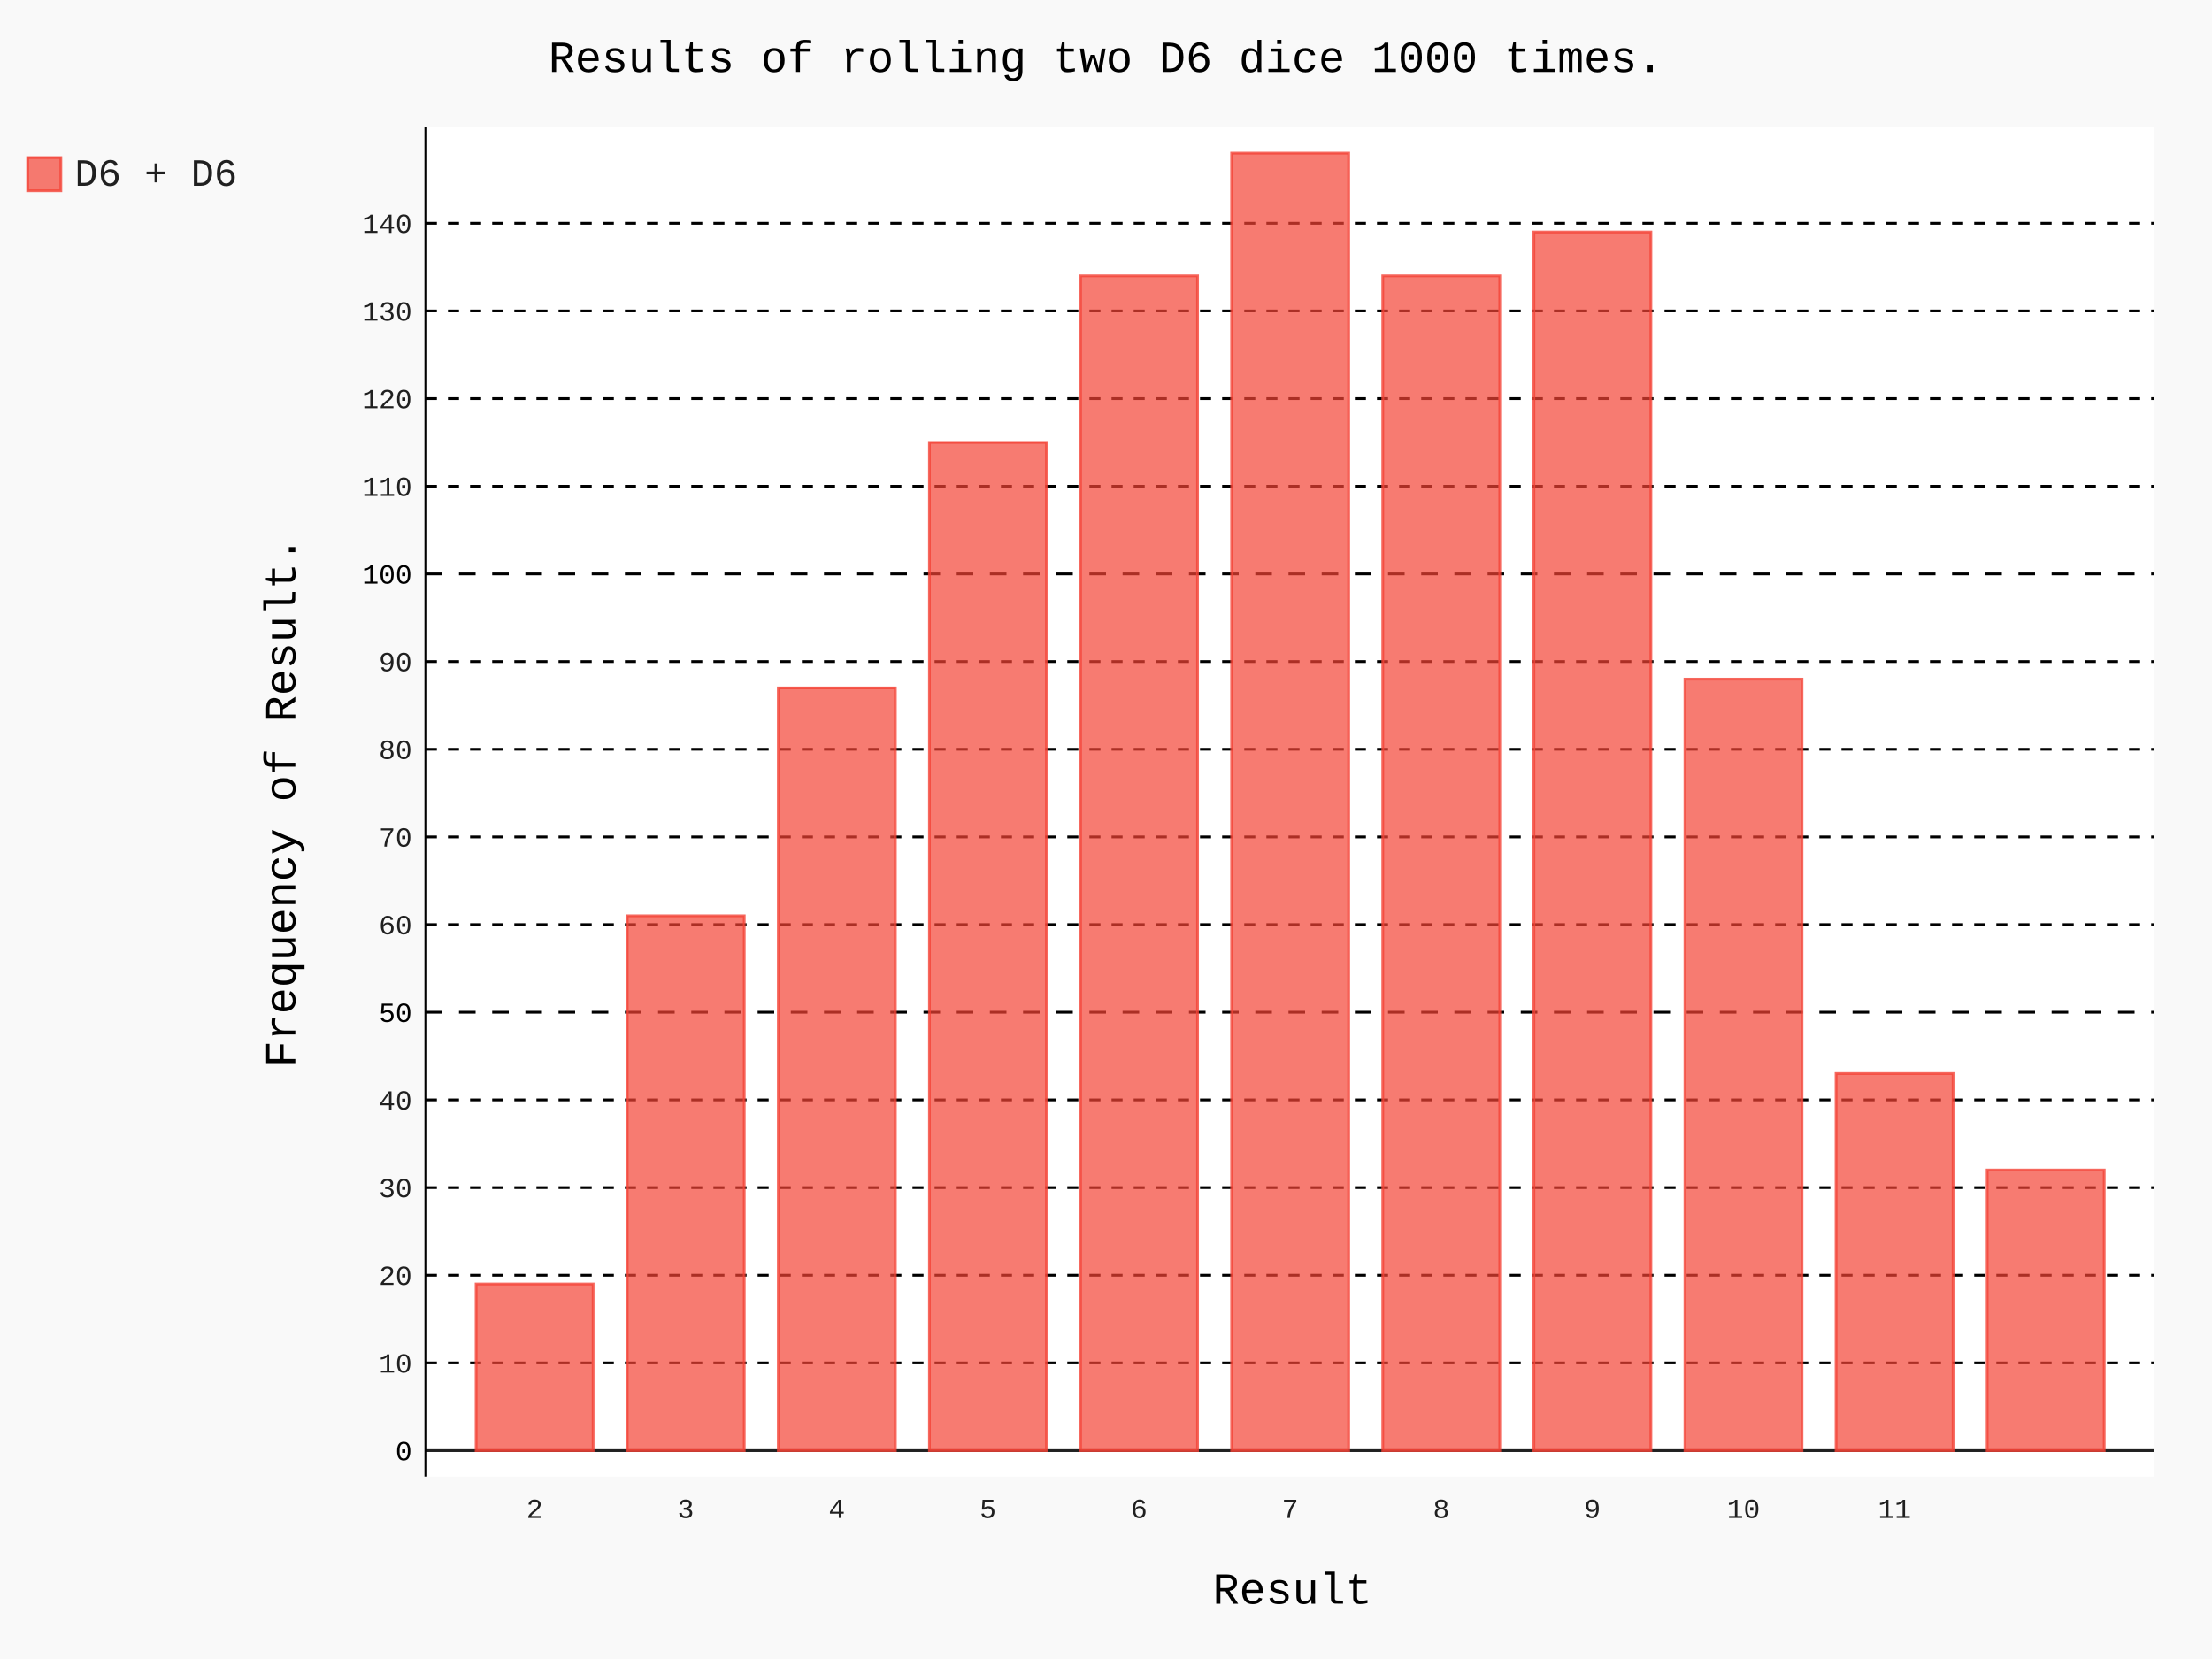
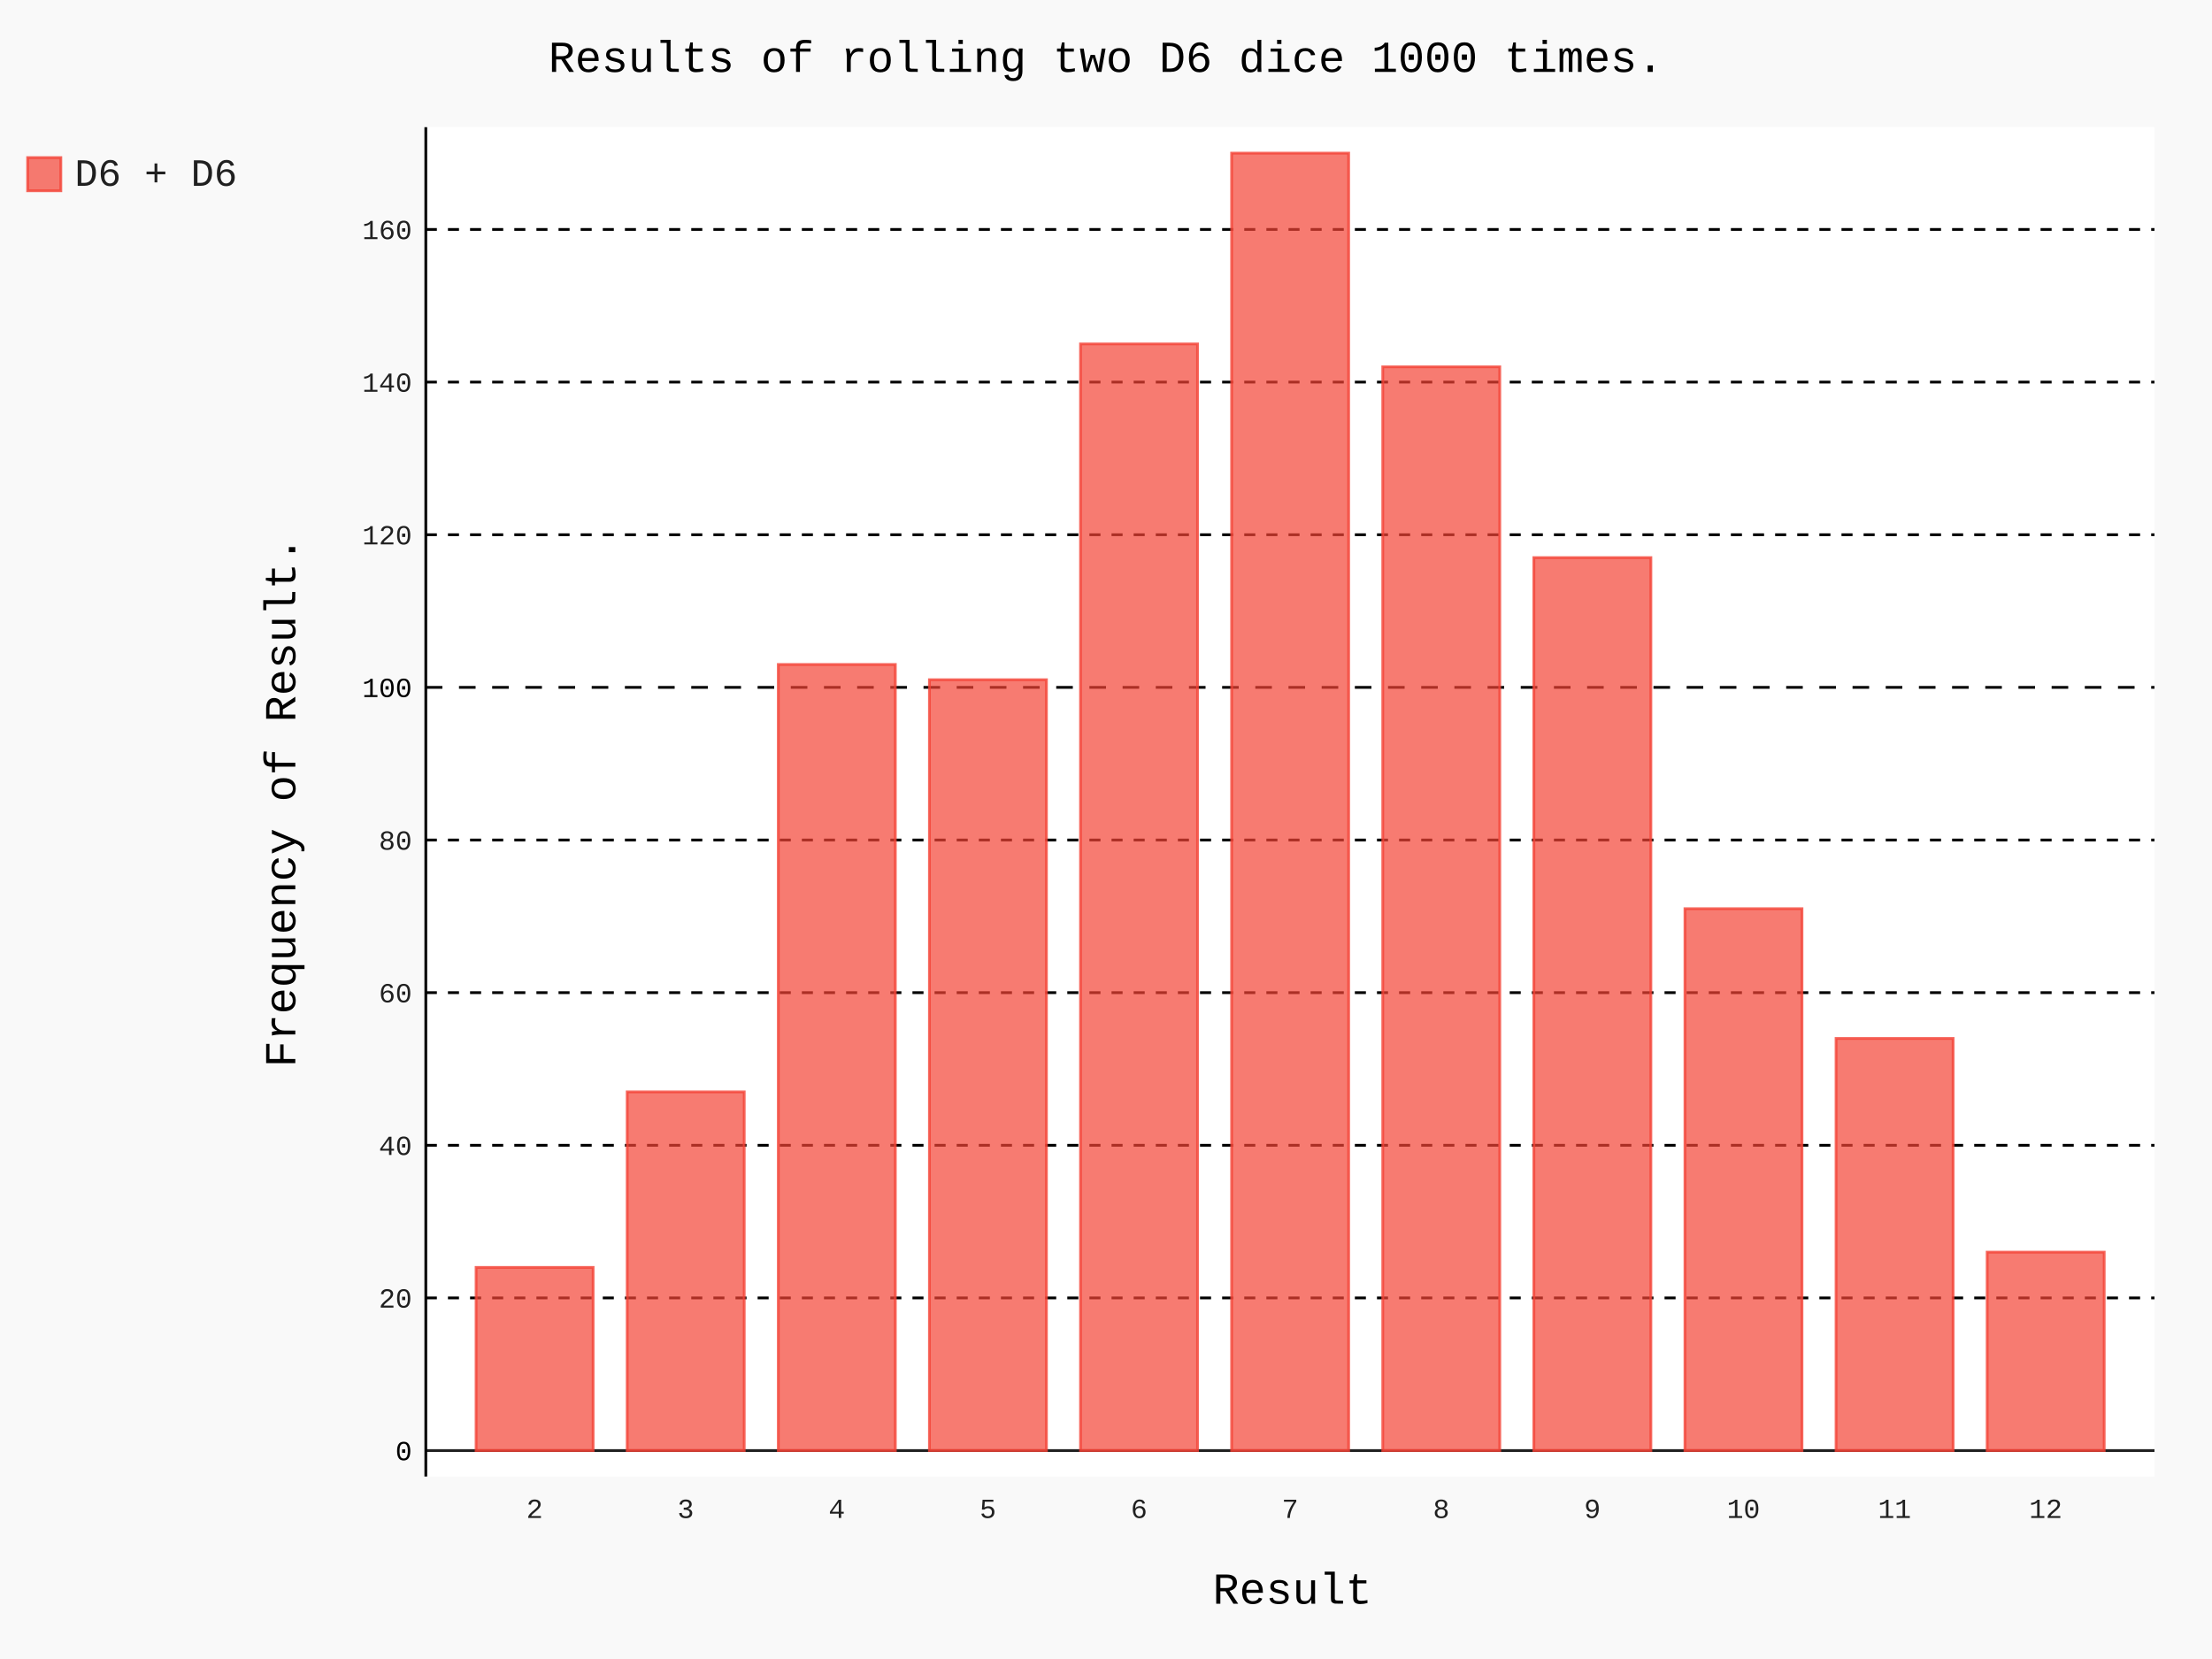
- <svg xmlns="http://www.w3.org/2000/svg" id="chart-e8327537-d4fa-414f-a597-b909f12952e0" class="pygal-chart" viewBox="0 0 800 600">
+ <svg xmlns="http://www.w3.org/2000/svg" id="chart-1be6296a-5829-481f-843a-7afefa751c58" class="pygal-chart" viewBox="0 0 800 600">
  <defs>
-     <style type="text/css">#chart-e8327537-d4fa-414f-a597-b909f12952e0{-webkit-user-select:none;-webkit-font-smoothing:antialiased;font-family:Consolas,"Liberation Mono",Menlo,Courier,monospace}#chart-e8327537-d4fa-414f-a597-b909f12952e0 .title{font-family:Consolas,"Liberation Mono",Menlo,Courier,monospace;font-size:16px}#chart-e8327537-d4fa-414f-a597-b909f12952e0 .legends .legend text{font-family:Consolas,"Liberation Mono",Menlo,Courier,monospace;font-size:14px}#chart-e8327537-d4fa-414f-a597-b909f12952e0 .axis text{font-family:Consolas,"Liberation Mono",Menlo,Courier,monospace;font-size:10px}#chart-e8327537-d4fa-414f-a597-b909f12952e0 .axis text.major{font-family:Consolas,"Liberation Mono",Menlo,Courier,monospace;font-size:10px}#chart-e8327537-d4fa-414f-a597-b909f12952e0 .text-overlay text.value{font-family:Consolas,"Liberation Mono",Menlo,Courier,monospace;font-size:16px}#chart-e8327537-d4fa-414f-a597-b909f12952e0 .text-overlay text.label{font-family:Consolas,"Liberation Mono",Menlo,Courier,monospace;font-size:10px}#chart-e8327537-d4fa-414f-a597-b909f12952e0 .tooltip{font-family:Consolas,"Liberation Mono",Menlo,Courier,monospace;font-size:14px}#chart-e8327537-d4fa-414f-a597-b909f12952e0 text.no_data{font-family:Consolas,"Liberation Mono",Menlo,Courier,monospace;font-size:64px}
- #chart-e8327537-d4fa-414f-a597-b909f12952e0{background-color:rgba(249,249,249,1)}#chart-e8327537-d4fa-414f-a597-b909f12952e0 path,#chart-e8327537-d4fa-414f-a597-b909f12952e0 line,#chart-e8327537-d4fa-414f-a597-b909f12952e0 rect,#chart-e8327537-d4fa-414f-a597-b909f12952e0 circle{-webkit-transition:150ms;-moz-transition:150ms;transition:150ms}#chart-e8327537-d4fa-414f-a597-b909f12952e0 .graph &gt; .background{fill:rgba(249,249,249,1)}#chart-e8327537-d4fa-414f-a597-b909f12952e0 .plot &gt; .background{fill:rgba(255,255,255,1)}#chart-e8327537-d4fa-414f-a597-b909f12952e0 .graph{fill:rgba(0,0,0,.87)}#chart-e8327537-d4fa-414f-a597-b909f12952e0 text.no_data{fill:rgba(0,0,0,1)}#chart-e8327537-d4fa-414f-a597-b909f12952e0 .title{fill:rgba(0,0,0,1)}#chart-e8327537-d4fa-414f-a597-b909f12952e0 .legends .legend text{fill:rgba(0,0,0,.87)}#chart-e8327537-d4fa-414f-a597-b909f12952e0 .legends .legend:hover text{fill:rgba(0,0,0,1)}#chart-e8327537-d4fa-414f-a597-b909f12952e0 .axis .line{stroke:rgba(0,0,0,1)}#chart-e8327537-d4fa-414f-a597-b909f12952e0 .axis .guide.line{stroke:rgba(0,0,0,.54)}#chart-e8327537-d4fa-414f-a597-b909f12952e0 .axis .major.line{stroke:rgba(0,0,0,.87)}#chart-e8327537-d4fa-414f-a597-b909f12952e0 .axis text.major{fill:rgba(0,0,0,1)}#chart-e8327537-d4fa-414f-a597-b909f12952e0 .axis.y .guides:hover .guide.line,#chart-e8327537-d4fa-414f-a597-b909f12952e0 .line-graph .axis.x .guides:hover .guide.line,#chart-e8327537-d4fa-414f-a597-b909f12952e0 .stackedline-graph .axis.x .guides:hover .guide.line,#chart-e8327537-d4fa-414f-a597-b909f12952e0 .xy-graph .axis.x .guides:hover .guide.line{stroke:rgba(0,0,0,1)}#chart-e8327537-d4fa-414f-a597-b909f12952e0 .axis .guides:hover text{fill:rgba(0,0,0,1)}#chart-e8327537-d4fa-414f-a597-b909f12952e0 .reactive{fill-opacity:.7;stroke-opacity:.8;stroke-width:1}#chart-e8327537-d4fa-414f-a597-b909f12952e0 .ci{stroke:rgba(0,0,0,.87)}#chart-e8327537-d4fa-414f-a597-b909f12952e0 .reactive.active,#chart-e8327537-d4fa-414f-a597-b909f12952e0 .active .reactive{fill-opacity:.8;stroke-opacity:.9;stroke-width:4}#chart-e8327537-d4fa-414f-a597-b909f12952e0 .ci .reactive.active{stroke-width:1.5}#chart-e8327537-d4fa-414f-a597-b909f12952e0 .series text{fill:rgba(0,0,0,1)}#chart-e8327537-d4fa-414f-a597-b909f12952e0 .tooltip rect{fill:rgba(255,255,255,1);stroke:rgba(0,0,0,1);-webkit-transition:opacity 150ms;-moz-transition:opacity 150ms;transition:opacity 150ms}#chart-e8327537-d4fa-414f-a597-b909f12952e0 .tooltip .label{fill:rgba(0,0,0,.87)}#chart-e8327537-d4fa-414f-a597-b909f12952e0 .tooltip .label{fill:rgba(0,0,0,.87)}#chart-e8327537-d4fa-414f-a597-b909f12952e0 .tooltip .legend{font-size:.8em;fill:rgba(0,0,0,.54)}#chart-e8327537-d4fa-414f-a597-b909f12952e0 .tooltip .x_label{font-size:.6em;fill:rgba(0,0,0,1)}#chart-e8327537-d4fa-414f-a597-b909f12952e0 .tooltip .xlink{font-size:.5em;text-decoration:underline}#chart-e8327537-d4fa-414f-a597-b909f12952e0 .tooltip .value{font-size:1.5em}#chart-e8327537-d4fa-414f-a597-b909f12952e0 .bound{font-size:.5em}#chart-e8327537-d4fa-414f-a597-b909f12952e0 .max-value{font-size:.75em;fill:rgba(0,0,0,.54)}#chart-e8327537-d4fa-414f-a597-b909f12952e0 .map-element{fill:rgba(255,255,255,1);stroke:rgba(0,0,0,.54) !important}#chart-e8327537-d4fa-414f-a597-b909f12952e0 .map-element .reactive{fill-opacity:inherit;stroke-opacity:inherit}#chart-e8327537-d4fa-414f-a597-b909f12952e0 .color-0,#chart-e8327537-d4fa-414f-a597-b909f12952e0 .color-0 a:visited{stroke:#F44336;fill:#F44336}#chart-e8327537-d4fa-414f-a597-b909f12952e0 .text-overlay .color-0 text{fill:black}
- #chart-e8327537-d4fa-414f-a597-b909f12952e0 text.no_data{text-anchor:middle}#chart-e8327537-d4fa-414f-a597-b909f12952e0 .guide.line{fill:none}#chart-e8327537-d4fa-414f-a597-b909f12952e0 .centered{text-anchor:middle}#chart-e8327537-d4fa-414f-a597-b909f12952e0 .title{text-anchor:middle}#chart-e8327537-d4fa-414f-a597-b909f12952e0 .legends .legend text{fill-opacity:1}#chart-e8327537-d4fa-414f-a597-b909f12952e0 .axis.x text{text-anchor:middle}#chart-e8327537-d4fa-414f-a597-b909f12952e0 .axis.x:not(.web) text[transform]{text-anchor:start}#chart-e8327537-d4fa-414f-a597-b909f12952e0 .axis.x:not(.web) text[transform].backwards{text-anchor:end}#chart-e8327537-d4fa-414f-a597-b909f12952e0 .axis.y text{text-anchor:end}#chart-e8327537-d4fa-414f-a597-b909f12952e0 .axis.y text[transform].backwards{text-anchor:start}#chart-e8327537-d4fa-414f-a597-b909f12952e0 .axis.y2 text{text-anchor:start}#chart-e8327537-d4fa-414f-a597-b909f12952e0 .axis.y2 text[transform].backwards{text-anchor:end}#chart-e8327537-d4fa-414f-a597-b909f12952e0 .axis .guide.line{stroke-dasharray:4,4;stroke:black}#chart-e8327537-d4fa-414f-a597-b909f12952e0 .axis .major.guide.line{stroke-dasharray:6,6;stroke:black}#chart-e8327537-d4fa-414f-a597-b909f12952e0 .horizontal .axis.y .guide.line,#chart-e8327537-d4fa-414f-a597-b909f12952e0 .horizontal .axis.y2 .guide.line,#chart-e8327537-d4fa-414f-a597-b909f12952e0 .vertical .axis.x .guide.line{opacity:0}#chart-e8327537-d4fa-414f-a597-b909f12952e0 .horizontal .axis.always_show .guide.line,#chart-e8327537-d4fa-414f-a597-b909f12952e0 .vertical .axis.always_show .guide.line{opacity:1 !important}#chart-e8327537-d4fa-414f-a597-b909f12952e0 .axis.y .guides:hover .guide.line,#chart-e8327537-d4fa-414f-a597-b909f12952e0 .axis.y2 .guides:hover .guide.line,#chart-e8327537-d4fa-414f-a597-b909f12952e0 .axis.x .guides:hover .guide.line{opacity:1}#chart-e8327537-d4fa-414f-a597-b909f12952e0 .axis .guides:hover text{opacity:1}#chart-e8327537-d4fa-414f-a597-b909f12952e0 .nofill{fill:none}#chart-e8327537-d4fa-414f-a597-b909f12952e0 .subtle-fill{fill-opacity:.2}#chart-e8327537-d4fa-414f-a597-b909f12952e0 .dot{stroke-width:1px;fill-opacity:1;stroke-opacity:1}#chart-e8327537-d4fa-414f-a597-b909f12952e0 .dot.active{stroke-width:5px}#chart-e8327537-d4fa-414f-a597-b909f12952e0 .dot.negative{fill:transparent}#chart-e8327537-d4fa-414f-a597-b909f12952e0 text,#chart-e8327537-d4fa-414f-a597-b909f12952e0 tspan{stroke:none !important}#chart-e8327537-d4fa-414f-a597-b909f12952e0 .series text.active{opacity:1}#chart-e8327537-d4fa-414f-a597-b909f12952e0 .tooltip rect{fill-opacity:.95;stroke-width:.5}#chart-e8327537-d4fa-414f-a597-b909f12952e0 .tooltip text{fill-opacity:1}#chart-e8327537-d4fa-414f-a597-b909f12952e0 .showable{visibility:hidden}#chart-e8327537-d4fa-414f-a597-b909f12952e0 .showable.shown{visibility:visible}#chart-e8327537-d4fa-414f-a597-b909f12952e0 .gauge-background{fill:rgba(229,229,229,1);stroke:none}#chart-e8327537-d4fa-414f-a597-b909f12952e0 .bg-lines{stroke:rgba(249,249,249,1);stroke-width:2px}</style>
+     <style type="text/css">#chart-1be6296a-5829-481f-843a-7afefa751c58{-webkit-user-select:none;-webkit-font-smoothing:antialiased;font-family:Consolas,"Liberation Mono",Menlo,Courier,monospace}#chart-1be6296a-5829-481f-843a-7afefa751c58 .title{font-family:Consolas,"Liberation Mono",Menlo,Courier,monospace;font-size:16px}#chart-1be6296a-5829-481f-843a-7afefa751c58 .legends .legend text{font-family:Consolas,"Liberation Mono",Menlo,Courier,monospace;font-size:14px}#chart-1be6296a-5829-481f-843a-7afefa751c58 .axis text{font-family:Consolas,"Liberation Mono",Menlo,Courier,monospace;font-size:10px}#chart-1be6296a-5829-481f-843a-7afefa751c58 .axis text.major{font-family:Consolas,"Liberation Mono",Menlo,Courier,monospace;font-size:10px}#chart-1be6296a-5829-481f-843a-7afefa751c58 .text-overlay text.value{font-family:Consolas,"Liberation Mono",Menlo,Courier,monospace;font-size:16px}#chart-1be6296a-5829-481f-843a-7afefa751c58 .text-overlay text.label{font-family:Consolas,"Liberation Mono",Menlo,Courier,monospace;font-size:10px}#chart-1be6296a-5829-481f-843a-7afefa751c58 .tooltip{font-family:Consolas,"Liberation Mono",Menlo,Courier,monospace;font-size:14px}#chart-1be6296a-5829-481f-843a-7afefa751c58 text.no_data{font-family:Consolas,"Liberation Mono",Menlo,Courier,monospace;font-size:64px}
+ #chart-1be6296a-5829-481f-843a-7afefa751c58{background-color:rgba(249,249,249,1)}#chart-1be6296a-5829-481f-843a-7afefa751c58 path,#chart-1be6296a-5829-481f-843a-7afefa751c58 line,#chart-1be6296a-5829-481f-843a-7afefa751c58 rect,#chart-1be6296a-5829-481f-843a-7afefa751c58 circle{-webkit-transition:150ms;-moz-transition:150ms;transition:150ms}#chart-1be6296a-5829-481f-843a-7afefa751c58 .graph &gt; .background{fill:rgba(249,249,249,1)}#chart-1be6296a-5829-481f-843a-7afefa751c58 .plot &gt; .background{fill:rgba(255,255,255,1)}#chart-1be6296a-5829-481f-843a-7afefa751c58 .graph{fill:rgba(0,0,0,.87)}#chart-1be6296a-5829-481f-843a-7afefa751c58 text.no_data{fill:rgba(0,0,0,1)}#chart-1be6296a-5829-481f-843a-7afefa751c58 .title{fill:rgba(0,0,0,1)}#chart-1be6296a-5829-481f-843a-7afefa751c58 .legends .legend text{fill:rgba(0,0,0,.87)}#chart-1be6296a-5829-481f-843a-7afefa751c58 .legends .legend:hover text{fill:rgba(0,0,0,1)}#chart-1be6296a-5829-481f-843a-7afefa751c58 .axis .line{stroke:rgba(0,0,0,1)}#chart-1be6296a-5829-481f-843a-7afefa751c58 .axis .guide.line{stroke:rgba(0,0,0,.54)}#chart-1be6296a-5829-481f-843a-7afefa751c58 .axis .major.line{stroke:rgba(0,0,0,.87)}#chart-1be6296a-5829-481f-843a-7afefa751c58 .axis text.major{fill:rgba(0,0,0,1)}#chart-1be6296a-5829-481f-843a-7afefa751c58 .axis.y .guides:hover .guide.line,#chart-1be6296a-5829-481f-843a-7afefa751c58 .line-graph .axis.x .guides:hover .guide.line,#chart-1be6296a-5829-481f-843a-7afefa751c58 .stackedline-graph .axis.x .guides:hover .guide.line,#chart-1be6296a-5829-481f-843a-7afefa751c58 .xy-graph .axis.x .guides:hover .guide.line{stroke:rgba(0,0,0,1)}#chart-1be6296a-5829-481f-843a-7afefa751c58 .axis .guides:hover text{fill:rgba(0,0,0,1)}#chart-1be6296a-5829-481f-843a-7afefa751c58 .reactive{fill-opacity:.7;stroke-opacity:.8;stroke-width:1}#chart-1be6296a-5829-481f-843a-7afefa751c58 .ci{stroke:rgba(0,0,0,.87)}#chart-1be6296a-5829-481f-843a-7afefa751c58 .reactive.active,#chart-1be6296a-5829-481f-843a-7afefa751c58 .active .reactive{fill-opacity:.8;stroke-opacity:.9;stroke-width:4}#chart-1be6296a-5829-481f-843a-7afefa751c58 .ci .reactive.active{stroke-width:1.5}#chart-1be6296a-5829-481f-843a-7afefa751c58 .series text{fill:rgba(0,0,0,1)}#chart-1be6296a-5829-481f-843a-7afefa751c58 .tooltip rect{fill:rgba(255,255,255,1);stroke:rgba(0,0,0,1);-webkit-transition:opacity 150ms;-moz-transition:opacity 150ms;transition:opacity 150ms}#chart-1be6296a-5829-481f-843a-7afefa751c58 .tooltip .label{fill:rgba(0,0,0,.87)}#chart-1be6296a-5829-481f-843a-7afefa751c58 .tooltip .label{fill:rgba(0,0,0,.87)}#chart-1be6296a-5829-481f-843a-7afefa751c58 .tooltip .legend{font-size:.8em;fill:rgba(0,0,0,.54)}#chart-1be6296a-5829-481f-843a-7afefa751c58 .tooltip .x_label{font-size:.6em;fill:rgba(0,0,0,1)}#chart-1be6296a-5829-481f-843a-7afefa751c58 .tooltip .xlink{font-size:.5em;text-decoration:underline}#chart-1be6296a-5829-481f-843a-7afefa751c58 .tooltip .value{font-size:1.5em}#chart-1be6296a-5829-481f-843a-7afefa751c58 .bound{font-size:.5em}#chart-1be6296a-5829-481f-843a-7afefa751c58 .max-value{font-size:.75em;fill:rgba(0,0,0,.54)}#chart-1be6296a-5829-481f-843a-7afefa751c58 .map-element{fill:rgba(255,255,255,1);stroke:rgba(0,0,0,.54) !important}#chart-1be6296a-5829-481f-843a-7afefa751c58 .map-element .reactive{fill-opacity:inherit;stroke-opacity:inherit}#chart-1be6296a-5829-481f-843a-7afefa751c58 .color-0,#chart-1be6296a-5829-481f-843a-7afefa751c58 .color-0 a:visited{stroke:#F44336;fill:#F44336}#chart-1be6296a-5829-481f-843a-7afefa751c58 .text-overlay .color-0 text{fill:black}
+ #chart-1be6296a-5829-481f-843a-7afefa751c58 text.no_data{text-anchor:middle}#chart-1be6296a-5829-481f-843a-7afefa751c58 .guide.line{fill:none}#chart-1be6296a-5829-481f-843a-7afefa751c58 .centered{text-anchor:middle}#chart-1be6296a-5829-481f-843a-7afefa751c58 .title{text-anchor:middle}#chart-1be6296a-5829-481f-843a-7afefa751c58 .legends .legend text{fill-opacity:1}#chart-1be6296a-5829-481f-843a-7afefa751c58 .axis.x text{text-anchor:middle}#chart-1be6296a-5829-481f-843a-7afefa751c58 .axis.x:not(.web) text[transform]{text-anchor:start}#chart-1be6296a-5829-481f-843a-7afefa751c58 .axis.x:not(.web) text[transform].backwards{text-anchor:end}#chart-1be6296a-5829-481f-843a-7afefa751c58 .axis.y text{text-anchor:end}#chart-1be6296a-5829-481f-843a-7afefa751c58 .axis.y text[transform].backwards{text-anchor:start}#chart-1be6296a-5829-481f-843a-7afefa751c58 .axis.y2 text{text-anchor:start}#chart-1be6296a-5829-481f-843a-7afefa751c58 .axis.y2 text[transform].backwards{text-anchor:end}#chart-1be6296a-5829-481f-843a-7afefa751c58 .axis .guide.line{stroke-dasharray:4,4;stroke:black}#chart-1be6296a-5829-481f-843a-7afefa751c58 .axis .major.guide.line{stroke-dasharray:6,6;stroke:black}#chart-1be6296a-5829-481f-843a-7afefa751c58 .horizontal .axis.y .guide.line,#chart-1be6296a-5829-481f-843a-7afefa751c58 .horizontal .axis.y2 .guide.line,#chart-1be6296a-5829-481f-843a-7afefa751c58 .vertical .axis.x .guide.line{opacity:0}#chart-1be6296a-5829-481f-843a-7afefa751c58 .horizontal .axis.always_show .guide.line,#chart-1be6296a-5829-481f-843a-7afefa751c58 .vertical .axis.always_show .guide.line{opacity:1 !important}#chart-1be6296a-5829-481f-843a-7afefa751c58 .axis.y .guides:hover .guide.line,#chart-1be6296a-5829-481f-843a-7afefa751c58 .axis.y2 .guides:hover .guide.line,#chart-1be6296a-5829-481f-843a-7afefa751c58 .axis.x .guides:hover .guide.line{opacity:1}#chart-1be6296a-5829-481f-843a-7afefa751c58 .axis .guides:hover text{opacity:1}#chart-1be6296a-5829-481f-843a-7afefa751c58 .nofill{fill:none}#chart-1be6296a-5829-481f-843a-7afefa751c58 .subtle-fill{fill-opacity:.2}#chart-1be6296a-5829-481f-843a-7afefa751c58 .dot{stroke-width:1px;fill-opacity:1;stroke-opacity:1}#chart-1be6296a-5829-481f-843a-7afefa751c58 .dot.active{stroke-width:5px}#chart-1be6296a-5829-481f-843a-7afefa751c58 .dot.negative{fill:transparent}#chart-1be6296a-5829-481f-843a-7afefa751c58 text,#chart-1be6296a-5829-481f-843a-7afefa751c58 tspan{stroke:none !important}#chart-1be6296a-5829-481f-843a-7afefa751c58 .series text.active{opacity:1}#chart-1be6296a-5829-481f-843a-7afefa751c58 .tooltip rect{fill-opacity:.95;stroke-width:.5}#chart-1be6296a-5829-481f-843a-7afefa751c58 .tooltip text{fill-opacity:1}#chart-1be6296a-5829-481f-843a-7afefa751c58 .showable{visibility:hidden}#chart-1be6296a-5829-481f-843a-7afefa751c58 .showable.shown{visibility:visible}#chart-1be6296a-5829-481f-843a-7afefa751c58 .gauge-background{fill:rgba(229,229,229,1);stroke:none}#chart-1be6296a-5829-481f-843a-7afefa751c58 .bg-lines{stroke:rgba(249,249,249,1);stroke-width:2px}</style>
  </defs>
  <g class="graph bar-graph vertical">
    <rect x="0" y="0" width="800" height="600" class="background" />
    <g transform="translate(154, 46)" class="plot">
      <rect x="0" y="0" width="625.2" height="488" class="background" />
      <g class="axis y always_show">
        <g class="guides">
          <path d="M0 478.615 h625.2" class="axis major line" />
          <text x="-5" y="482.115" class="major">0</text>
        </g>
        <g class="guides">
-           <path d="M0 446.911 h625.2" class="guide line" />
-           <text x="-5" y="450.411" class="">10</text>
+           <path d="M0 423.412 h625.2" class="guide line" />
+           <text x="-5" y="426.912" class="">20</text>
        </g>
        <g class="guides">
-           <path d="M0 415.206 h625.2" class="guide line" />
-           <text x="-5" y="418.706" class="">20</text>
+           <path d="M0 368.208 h625.2" class="guide line" />
+           <text x="-5" y="371.708" class="">40</text>
        </g>
        <g class="guides">
-           <path d="M0 383.501 h625.2" class="guide line" />
-           <text x="-5" y="387.001" class="">30</text>
+           <path d="M0 313.005 h625.2" class="guide line" />
+           <text x="-5" y="316.505" class="">60</text>
        </g>
        <g class="guides">
-           <path d="M0 351.796 h625.2" class="guide line" />
-           <text x="-5" y="355.296" class="">40</text>
+           <path d="M0 257.801 h625.2" class="guide line" />
+           <text x="-5" y="261.301" class="">80</text>
        </g>
        <g class="guides">
-           <path d="M0 320.091 h625.2" class="major guide line" />
-           <text x="-5" y="323.591" class="major">50</text>
+           <path d="M0 202.597 h625.2" class="major guide line" />
+           <text x="-5" y="206.097" class="major">100</text>
        </g>
        <g class="guides">
-           <path d="M0 288.387 h625.2" class="guide line" />
-           <text x="-5" y="291.887" class="">60</text>
+           <path d="M0 147.394 h625.2" class="guide line" />
+           <text x="-5" y="150.894" class="">120</text>
        </g>
        <g class="guides">
-           <path d="M0 256.682 h625.2" class="guide line" />
-           <text x="-5" y="260.182" class="">70</text>
+           <path d="M0 92.19 h625.2" class="guide line" />
+           <text x="-5" y="95.69" class="">140</text>
        </g>
        <g class="guides">
-           <path d="M0 224.977 h625.2" class="guide line" />
-           <text x="-5" y="228.477" class="">80</text>
-         </g>
-         <g class="guides">
-           <path d="M0 193.272 h625.2" class="guide line" />
-           <text x="-5" y="196.772" class="">90</text>
-         </g>
-         <g class="guides">
-           <path d="M0 161.568 h625.2" class="major guide line" />
-           <text x="-5" y="165.068" class="major">100</text>
-         </g>
-         <g class="guides">
-           <path d="M0 129.863 h625.2" class="guide line" />
-           <text x="-5" y="133.363" class="">110</text>
-         </g>
-         <g class="guides">
-           <path d="M0 98.158 h625.2" class="guide line" />
-           <text x="-5" y="101.658" class="">120</text>
-         </g>
-         <g class="guides">
-           <path d="M0 66.453 h625.2" class="guide line" />
-           <text x="-5" y="69.953" class="">130</text>
-         </g>
-         <g class="guides">
-           <path d="M0 34.748 h625.2" class="guide line" />
-           <text x="-5" y="38.248" class="">140</text>
+           <path d="M0 36.986 h625.2" class="guide line" />
+           <text x="-5" y="40.486" class="">160</text>
        </g>
      </g>
      <g class="axis x">
        <path d="M0 0 v488" class="line" />
        <g class="guides">
          <path d="M39.348 0 v488" class="guide line" />
          <text x="39.348" y="503.0" class="">2</text>
        </g>
        <g class="guides">
          <path d="M93.999 0 v488" class="guide line" />
          <text x="93.999" y="503.0" class="">3</text>
        </g>
        <g class="guides">
          <path d="M148.649 0 v488" class="guide line" />
          <text x="148.649" y="503.0" class="">4</text>
        </g>
        <g class="guides">
          <path d="M203.299 0 v488" class="guide line" />
          <text x="203.299" y="503.0" class="">5</text>
        </g>
        <g class="guides">
          <path d="M257.95 0 v488" class="guide line" />
          <text x="257.95" y="503.0" class="">6</text>
        </g>
        <g class="guides">
          <path d="M312.6 0 v488" class="guide line" />
          <text x="312.6" y="503.0" class="">7</text>
        </g>
        <g class="guides">
          <path d="M367.25 0 v488" class="guide line" />
          <text x="367.25" y="503.0" class="">8</text>
        </g>
        <g class="guides">
          <path d="M421.901 0 v488" class="guide line" />
          <text x="421.901" y="503.0" class="">9</text>
        </g>
        <g class="guides">
          <path d="M476.551 0 v488" class="guide line" />
          <text x="476.551" y="503.0" class="">10</text>
        </g>
        <g class="guides">
          <path d="M531.201 0 v488" class="guide line" />
          <text x="531.201" y="503.0" class="">11</text>
        </g>
+         <g class="guides">
+           <path d="M585.852 0 v488" class="guide line" />
+           <text x="585.852" y="503.0" class="">12</text>
+         </g>
      </g>
      <g class="series serie-0 color-0">
        <g class="bars">
          <g class="bar">
-             <rect x="18.188" y="418.376" rx="0" ry="0" width="42.321" height="60.239" class="rect reactive tooltip-trigger" />
+             <rect x="18.188" y="412.371" rx="0" ry="0" width="42.321" height="66.244" class="rect reactive tooltip-trigger" />
          </g>
          <g class="bar">
-             <rect x="72.838" y="285.216" rx="0" ry="0" width="42.321" height="193.399" class="rect reactive tooltip-trigger" />
+             <rect x="72.838" y="348.887" rx="0" ry="0" width="42.321" height="129.729" class="rect reactive tooltip-trigger" />
          </g>
          <g class="bar">
-             <rect x="127.488" y="202.784" rx="0" ry="0" width="42.321" height="275.832" class="rect reactive tooltip-trigger" />
+             <rect x="127.488" y="194.317" rx="0" ry="0" width="42.321" height="284.299" class="rect reactive tooltip-trigger" />
          </g>
          <g class="bar">
-             <rect x="182.139" y="114.01" rx="0" ry="0" width="42.321" height="364.605" class="rect reactive tooltip-trigger" />
+             <rect x="182.139" y="199.837" rx="0" ry="0" width="42.321" height="278.778" class="rect reactive tooltip-trigger" />
          </g>
          <g class="bar">
-             <rect x="236.789" y="53.771" rx="0" ry="0" width="42.321" height="424.844" class="rect reactive tooltip-trigger" />
+             <rect x="236.789" y="78.389" rx="0" ry="0" width="42.321" height="400.226" class="rect reactive tooltip-trigger" />
          </g>
          <g class="bar">
            <rect x="291.439" y="9.385" rx="0" ry="0" width="42.321" height="469.231" class="rect reactive tooltip-trigger" />
          </g>
          <g class="bar">
-             <rect x="346.09" y="53.771" rx="0" ry="0" width="42.321" height="424.844" class="rect reactive tooltip-trigger" />
+             <rect x="346.09" y="86.67" rx="0" ry="0" width="42.321" height="391.946" class="rect reactive tooltip-trigger" />
          </g>
          <g class="bar">
-             <rect x="400.74" y="37.919" rx="0" ry="0" width="42.321" height="440.696" class="rect reactive tooltip-trigger" />
+             <rect x="400.74" y="155.674" rx="0" ry="0" width="42.321" height="322.941" class="rect reactive tooltip-trigger" />
          </g>
          <g class="bar">
-             <rect x="455.39" y="199.613" rx="0" ry="0" width="42.321" height="279.002" class="rect reactive tooltip-trigger" />
+             <rect x="455.39" y="282.643" rx="0" ry="0" width="42.321" height="195.973" class="rect reactive tooltip-trigger" />
          </g>
          <g class="bar">
-             <rect x="510.041" y="342.285" rx="0" ry="0" width="42.321" height="136.331" class="rect reactive tooltip-trigger" />
+             <rect x="510.041" y="329.566" rx="0" ry="0" width="42.321" height="149.05" class="rect reactive tooltip-trigger" />
          </g>
          <g class="bar">
-             <rect x="564.691" y="377.16" rx="0" ry="0" width="42.321" height="101.455" class="rect reactive tooltip-trigger" />
+             <rect x="564.691" y="406.851" rx="0" ry="0" width="42.321" height="71.765" class="rect reactive tooltip-trigger" />
          </g>
        </g>
      </g>
    </g>
    <g class="titles">
      <text x="400.0" y="26" class="title plot_title">Results of rolling two D6 dice 1000 times.</text>
      <text x="467.4" y="580" class="title">Result</text>
      <text x="80.8" y="316.0" class="title" transform="rotate(-90 80.8 290)">Frequency of Result.</text>
    </g>
    <g transform="translate(154, 46)" class="plot overlay">
      <g class="series serie-0 color-0" />
    </g>
    <g transform="translate(154, 46)" class="plot text-overlay">
      <g class="series serie-0 color-0" />
    </g>
    <g transform="translate(154, 46)" class="plot tooltip-overlay">
      <g transform="translate(0 0)" style="opacity: 0" class="tooltip">
        <rect rx="0" ry="0" width="0" height="0" class="tooltip-box" />
        <g class="text" />
      </g>
    </g>
    <g transform="translate(10, 56)" class="legends">
      <g id="activate-serie-0" class="legend reactive activate-serie">
        <rect x="0.0" y="1.0" width="12" height="12" class="color-0 reactive" />
        <text x="17.0" y="11.2">D6 + D6</text>
      </g>
    </g>
    <g transform="translate(790, 56)" class="legends" />
  </g>
</svg>
